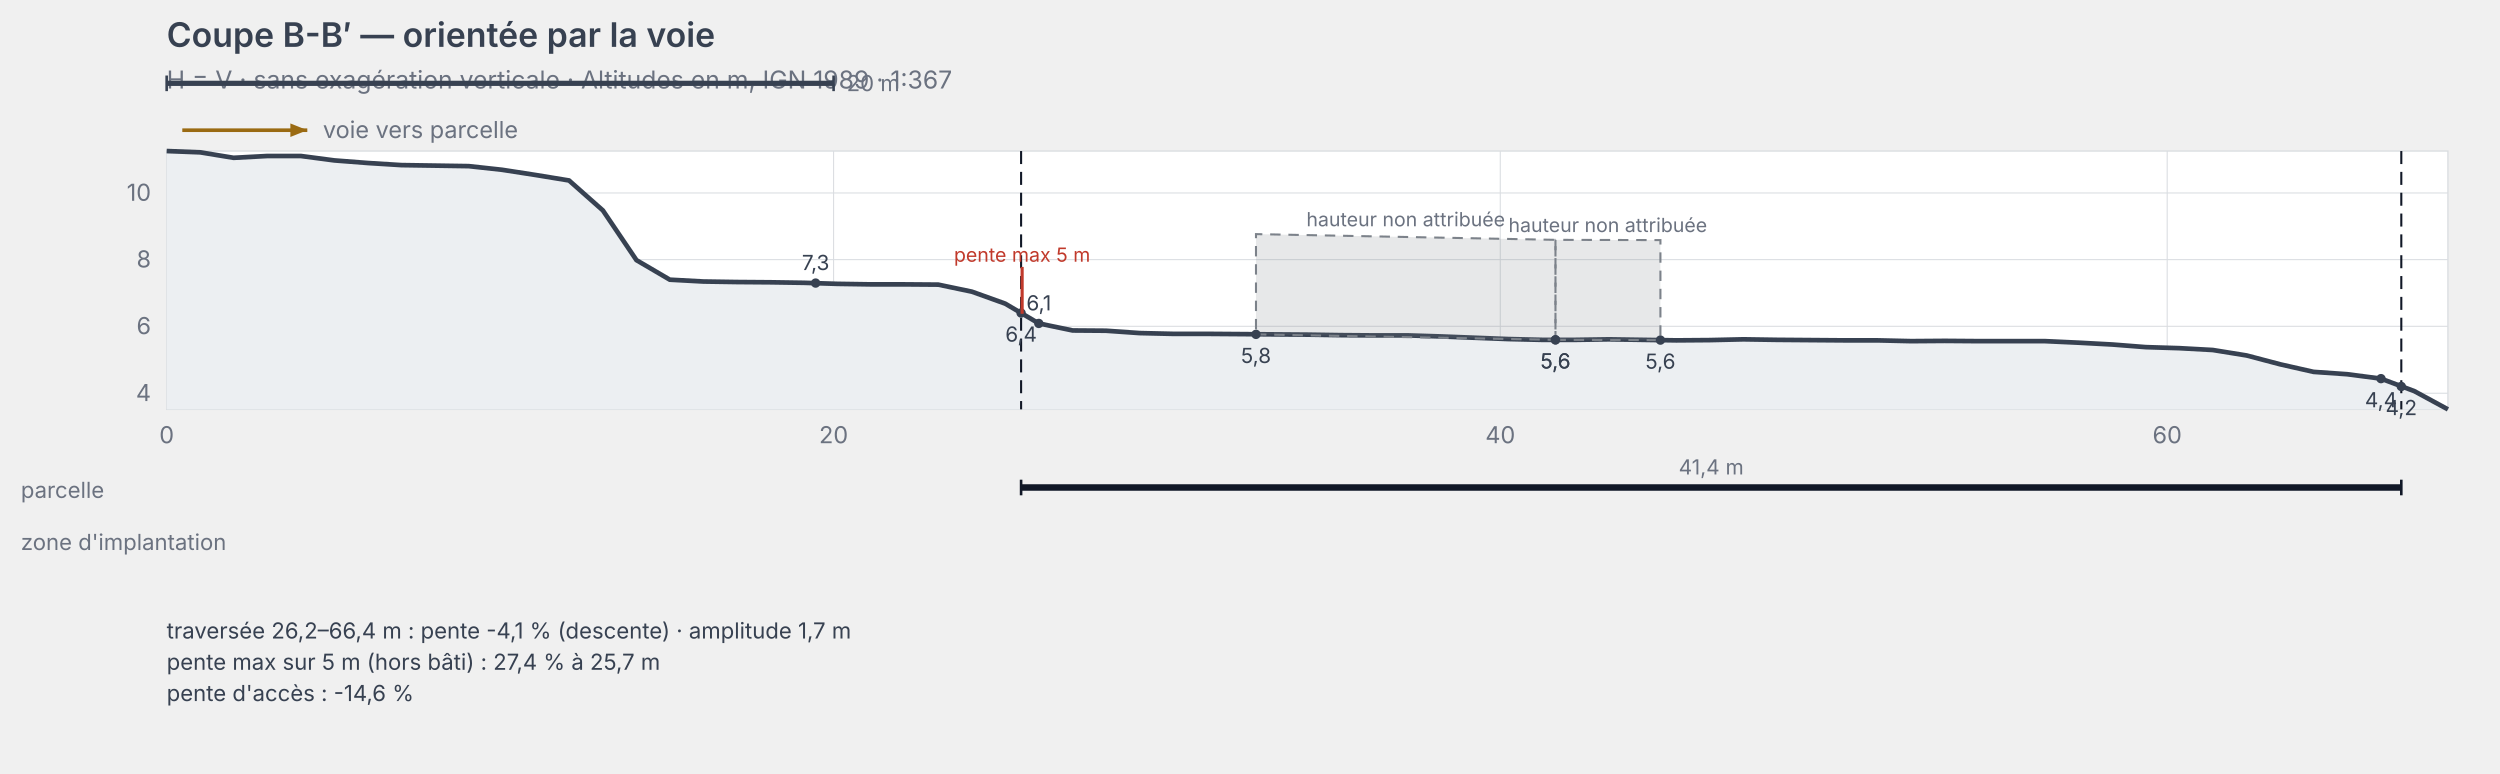
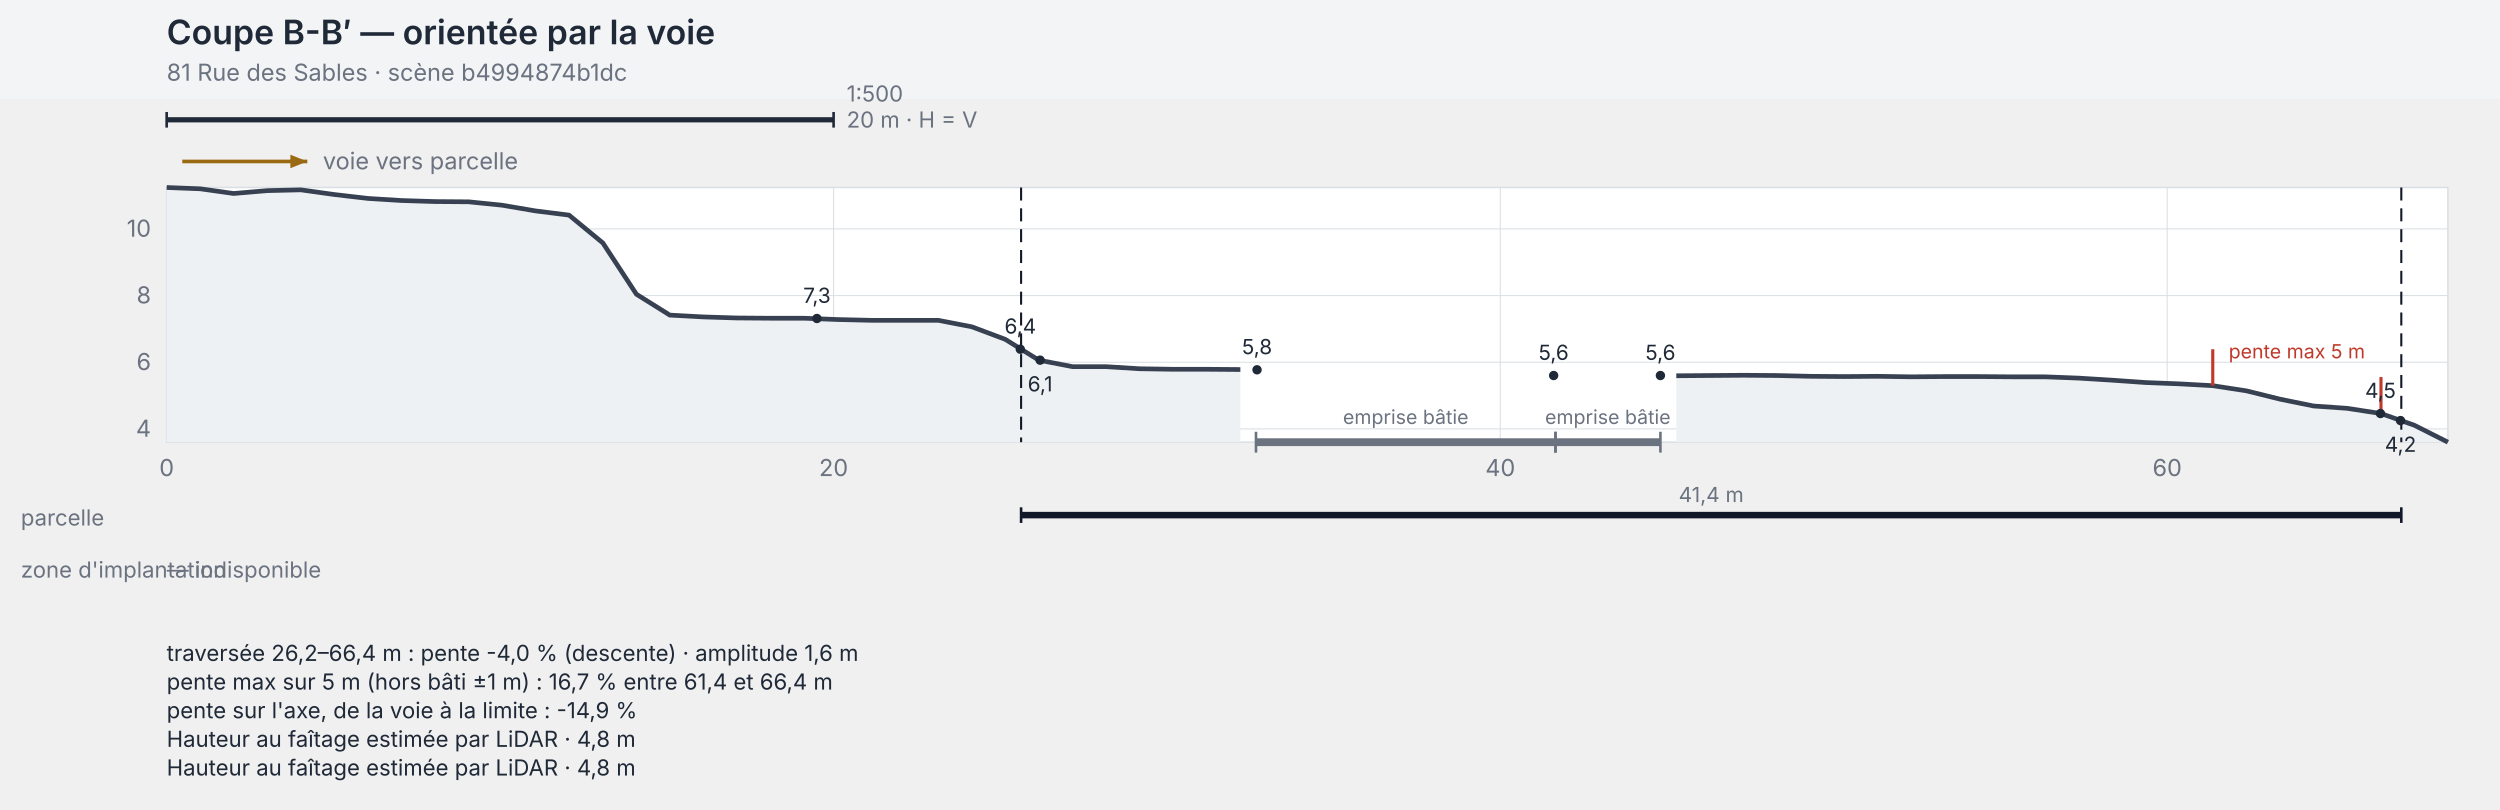
- <svg xmlns="http://www.w3.org/2000/svg" viewBox="0 0 960 297" width="960" height="297" role="img" aria-label="Coupe B-B′ — orientée par la voie" font-family="Inter, sans-serif" style="background:#fafbfc">
-   <rect x="64.0" y="58" width="876.0" height="99.2" fill="#ffffff" stroke="#d9dce0" stroke-width="0.5" />
-   <line x1="64.0" y1="58" x2="64.0" y2="157.2" stroke="#d9dce0" stroke-width="0.4" />
-   <text x="64.0" y="170.2" text-anchor="middle" font-size="9" fill="#6b7280">0</text>
-   <line x1="320.1" y1="58" x2="320.1" y2="157.2" stroke="#d9dce0" stroke-width="0.4" />
-   <text x="320.1" y="170.2" text-anchor="middle" font-size="9" fill="#6b7280">20</text>
-   <line x1="576.1" y1="58" x2="576.1" y2="157.2" stroke="#d9dce0" stroke-width="0.4" />
-   <text x="576.1" y="170.2" text-anchor="middle" font-size="9" fill="#6b7280">40</text>
-   <line x1="832.2" y1="58" x2="832.2" y2="157.2" stroke="#d9dce0" stroke-width="0.4" />
-   <text x="832.2" y="170.2" text-anchor="middle" font-size="9" fill="#6b7280">60</text>
-   <line x1="64.0" y1="151.0" x2="940.0" y2="151.0" stroke="#d9dce0" stroke-width="0.4" />
-   <text x="58.0" y="154.0" text-anchor="end" font-size="9" fill="#6b7280">4</text>
-   <line x1="64.0" y1="125.3" x2="940.0" y2="125.3" stroke="#d9dce0" stroke-width="0.4" />
-   <text x="58.0" y="128.3" text-anchor="end" font-size="9" fill="#6b7280">6</text>
-   <line x1="64.0" y1="99.7" x2="940.0" y2="99.7" stroke="#d9dce0" stroke-width="0.4" />
-   <text x="58.0" y="102.7" text-anchor="end" font-size="9" fill="#6b7280">8</text>
-   <line x1="64.0" y1="74.1" x2="940.0" y2="74.1" stroke="#d9dce0" stroke-width="0.4" />
-   <text x="58.0" y="77.1" text-anchor="end" font-size="9" fill="#6b7280">10</text>
-   <polygon points="64.0,58.0 76.9,58.5 89.7,60.6 102.7,59.9 115.5,59.9 128.4,61.6 141.3,62.6 154.1,63.4 167.1,63.6 180.0,63.8 192.8,65.2 205.7,67.2 218.5,69.3 231.5,80.8 244.4,99.9 257.2,107.4 270.1,108.1 282.9,108.3 295.9,108.4 308.8,108.6 321.6,109.0 334.5,109.2 347.5,109.2 360.3,109.3 373.2,112.0 386.0,116.6 398.9,124.2 411.9,126.9 424.7,127.0 437.6,127.9 450.4,128.2 463.3,128.2 476.3,128.3 489.1,128.4 502.0,128.5 514.8,128.7 527.7,128.8 540.7,128.8 553.5,129.2 566.4,129.7 579.3,130.2 592.1,130.5 605.1,130.5 617.9,130.3 630.8,130.5 643.7,130.7 656.5,130.6 669.5,130.3 682.3,130.5 695.2,130.6 708.1,130.7 720.9,130.7 733.9,131.0 746.8,130.9 759.6,131.0 772.5,131.0 785.3,131.0 798.3,131.6 811.2,132.3 824.0,133.3 836.9,133.7 849.7,134.4 862.7,136.5 875.6,139.9 888.4,142.8 901.3,143.7 914.3,145.4 927.1,150.2 940.0,157.2 940.0,157.2 64.0,157.2" fill="#eceff2" stroke="none" />
-   <polyline points="64.0,58.0 76.9,58.5 89.7,60.6 102.7,59.9 115.5,59.9 128.4,61.6 141.3,62.6 154.1,63.4 167.1,63.6 180.0,63.8 192.8,65.2 205.7,67.2 218.5,69.3 231.5,80.8 244.4,99.9 257.2,107.4 270.1,108.1 282.9,108.3 295.9,108.4 308.8,108.6 321.6,109.0 334.5,109.2 347.5,109.2 360.3,109.3 373.2,112.0 386.0,116.6 398.9,124.2 411.9,126.9 424.7,127.0 437.6,127.9 450.4,128.2 463.3,128.2 476.3,128.3 489.1,128.4 502.0,128.5 514.8,128.7 527.7,128.8 540.7,128.8 553.5,129.2 566.4,129.7 579.3,130.2 592.1,130.5 605.1,130.5 617.9,130.3 630.8,130.5 643.7,130.7 656.5,130.6 669.5,130.3 682.3,130.5 695.2,130.6 708.1,130.7 720.9,130.7 733.9,131.0 746.8,130.9 759.6,131.0 772.5,131.0 785.3,131.0 798.3,131.6 811.2,132.3 824.0,133.3 836.9,133.7 849.7,134.4 862.7,136.5 875.6,139.9 888.4,142.8 901.3,143.7 914.3,145.4 927.1,150.2 940.0,157.2" fill="none" stroke="#374151" stroke-width="1.8" />
-   <polygon points="482.3,128.4 597.3,130.5 597.3,92.1 482.3,89.9" fill="#7c828a" fill-opacity="0.18" stroke="#7c828a" stroke-width="0.8" stroke-dasharray="4 3" />
-   <text x="539.8" y="86.9" text-anchor="middle" font-size="7.5" fill="#6b7280">hauteur non attribuée</text>
-   <polygon points="597.3,130.5 637.6,130.6 637.6,92.2 597.3,92.1" fill="#7c828a" fill-opacity="0.18" stroke="#7c828a" stroke-width="0.8" stroke-dasharray="4 3" />
-   <text x="617.4" y="89.1" text-anchor="middle" font-size="7.5" fill="#6b7280">hauteur non attribuée</text>
-   <line x1="392.1" y1="58" x2="392.1" y2="157.2" stroke="#111827" stroke-width="0.8" stroke-dasharray="5 3" />
-   <line x1="922.1" y1="58" x2="922.1" y2="157.2" stroke="#111827" stroke-width="0.8" stroke-dasharray="5 3" />
-   <circle cx="313.2" cy="108.7" r="1.8" fill="#374151" />
-   <text x="313.2" y="103.7" text-anchor="middle" font-size="8" fill="#374151">7,3</text>
-   <circle cx="392.1" cy="120.2" r="1.8" fill="#374151" />
-   <text x="392.1" y="131.2" text-anchor="middle" font-size="8" fill="#374151">6,4</text>
-   <circle cx="922.1" cy="148.4" r="1.8" fill="#374151" />
-   <text x="922.1" y="159.4" text-anchor="middle" font-size="8" fill="#374151">4,2</text>
-   <circle cx="398.9" cy="124.2" r="1.8" fill="#374151" />
-   <text x="398.9" y="119.2" text-anchor="middle" font-size="8" fill="#374151">6,1</text>
-   <circle cx="914.3" cy="145.4" r="1.8" fill="#374151" />
-   <text x="914.3" y="156.4" text-anchor="middle" font-size="8" fill="#374151">4,4</text>
-   <circle cx="482.3" cy="128.4" r="1.8" fill="#374151" />
-   <text x="482.3" y="139.4" text-anchor="middle" font-size="8" fill="#374151">5,8</text>
-   <circle cx="597.3" cy="130.5" r="1.8" fill="#374151" />
-   <text x="597.3" y="141.5" text-anchor="middle" font-size="8" fill="#374151">5,6</text>
-   <circle cx="597.3" cy="130.5" r="1.8" fill="#374151" />
-   <text x="597.3" y="141.5" text-anchor="middle" font-size="8" fill="#374151">5,6</text>
-   <circle cx="637.6" cy="130.6" r="1.8" fill="#374151" />
-   <text x="637.6" y="141.6" text-anchor="middle" font-size="8" fill="#374151">5,6</text>
-   <line x1="70.0" y1="50.0" x2="118.0" y2="50.0" stroke="#9a6a12" stroke-width="1.4" />
-   <polygon points="118.0,50.0 111.5,52.6 111.5,47.4" fill="#9a6a12" />
-   <text x="124.0" y="53.0" font-size="9" fill="#6b7280">voie vers parcelle</text>
-   <text x="64" y="18" font-size="13" font-weight="600" fill="#374151">Coupe B-B′ — orientée par la voie</text>
-   <text x="64" y="34" font-size="9.5" fill="#6b7280">H = V · sans exagération verticale · Altitudes en m, IGN 1989 · 1:367</text>
-   <line x1="64.0" y1="32.0" x2="320.1" y2="32.0" stroke="#374151" stroke-width="2" />
-   <line x1="64.0" y1="29.0" x2="64.0" y2="35.0" stroke="#374151" stroke-width="1" />
-   <line x1="320.1" y1="29.0" x2="320.1" y2="35.0" stroke="#374151" stroke-width="1" />
-   <text x="325.1" y="35.0" font-size="8.5" fill="#6b7280">20 m</text>
-   <text x="8" y="191.2" font-size="8.5" fill="#6b7280">parcelle</text>
-   <line x1="392.1" y1="187.2" x2="922.1" y2="187.2" stroke="#111827" stroke-width="2.5" />
-   <line x1="392.1" y1="184.2" x2="392.1" y2="190.2" stroke="#111827" stroke-width="1" />
-   <line x1="922.1" y1="184.2" x2="922.1" y2="190.2" stroke="#111827" stroke-width="1" />
-   <text x="657.1" y="182.2" text-anchor="middle" font-size="8" fill="#6b7280">41,4 m</text>
-   <text x="8" y="211.2" font-size="8.5" fill="#6b7280">zone d'implantation</text>
-   <line x1="392.5" y1="120.5" x2="392.5" y2="102.5" stroke="#c0392b" stroke-width="1.2" />
-   <text x="392.5" y="100.5" text-anchor="middle" font-size="7.5" fill="#c0392b">pente max 5 m</text>
-   <text x="64" y="245.2" font-size="8.5" fill="#374151">traversée 26,2–66,4 m : pente -4,1 % (descente) · amplitude 1,7 m</text>
-   <text x="64" y="257.2" font-size="8.5" fill="#374151">pente max sur 5 m (hors bâti) : 27,4 % à 25,7 m</text>
-   <text x="64" y="269.2" font-size="8.5" fill="#374151">pente d'accès : -14,6 %</text>
+ <svg xmlns="http://www.w3.org/2000/svg" viewBox="0 0 960 311" width="960" height="311" role="img" aria-label="Coupe B-B′ — orientée par la voie" font-family="Inter, Helvetica, Arial, sans-serif" style="background:#ffffff">
+   <rect x="0" y="0" width="960" height="38" fill="#f3f4f6" />
+   <text x="64" y="17" font-size="13" font-weight="600" fill="#1f2937">Coupe B-B′ — orientée par la voie</text>
+   <text x="64" y="31" font-size="9" fill="#6b7280">81 Rue des Sables · scène b4994874b1dc</text>
+   <rect x="64.0" y="72" width="876.0" height="97.8" fill="#ffffff" stroke="#dadfe4" stroke-width="0.6" />
+   <line x1="64.0" y1="72" x2="64.0" y2="169.8" stroke="#dadfe4" stroke-width="0.4" />
+   <text x="64.0" y="182.8" text-anchor="middle" font-size="9" fill="#6b7280">0</text>
+   <line x1="320.1" y1="72" x2="320.1" y2="169.8" stroke="#dadfe4" stroke-width="0.4" />
+   <text x="320.1" y="182.8" text-anchor="middle" font-size="9" fill="#6b7280">20</text>
+   <line x1="576.1" y1="72" x2="576.1" y2="169.8" stroke="#dadfe4" stroke-width="0.4" />
+   <text x="576.1" y="182.8" text-anchor="middle" font-size="9" fill="#6b7280">40</text>
+   <line x1="832.2" y1="72" x2="832.2" y2="169.8" stroke="#dadfe4" stroke-width="0.4" />
+   <text x="832.2" y="182.8" text-anchor="middle" font-size="9" fill="#6b7280">60</text>
+   <line x1="64.0" y1="164.7" x2="940.0" y2="164.7" stroke="#dadfe4" stroke-width="0.4" />
+   <text x="58.0" y="167.7" text-anchor="end" font-size="9" fill="#6b7280">4</text>
+   <line x1="64.0" y1="139.1" x2="940.0" y2="139.1" stroke="#dadfe4" stroke-width="0.4" />
+   <text x="58.0" y="142.1" text-anchor="end" font-size="9" fill="#6b7280">6</text>
+   <line x1="64.0" y1="113.5" x2="940.0" y2="113.5" stroke="#dadfe4" stroke-width="0.4" />
+   <text x="58.0" y="116.5" text-anchor="end" font-size="9" fill="#6b7280">8</text>
+   <line x1="64.0" y1="87.9" x2="940.0" y2="87.9" stroke="#dadfe4" stroke-width="0.4" />
+   <text x="58.0" y="90.9" text-anchor="end" font-size="9" fill="#6b7280">10</text>
+   <polygon points="64.0,72.0 76.9,72.5 89.7,74.3 102.7,73.2 115.5,72.9 128.4,74.7 141.3,76.2 154.1,77.0 167.1,77.4 180.0,77.5 192.8,78.8 205.7,81.0 218.5,82.6 231.5,93.3 244.4,113.0 257.2,121.0 270.1,121.7 282.9,122.1 295.9,122.2 308.8,122.2 321.6,122.7 334.5,123.0 347.5,123.0 360.3,123.0 373.2,125.5 386.0,130.3 398.9,138.3 411.9,140.8 424.7,140.8 437.6,141.6 450.4,141.8 463.3,141.8 476.3,141.9 476.3,169.8 64.0,169.8" fill="#eef1f4" stroke="none" />
+   <polyline points="64.0,72.0 76.9,72.5 89.7,74.3 102.7,73.2 115.5,72.9 128.4,74.7 141.3,76.2 154.1,77.0 167.1,77.4 180.0,77.5 192.8,78.8 205.7,81.0 218.5,82.6 231.5,93.3 244.4,113.0 257.2,121.0 270.1,121.7 282.9,122.1 295.9,122.2 308.8,122.2 321.6,122.7 334.5,123.0 347.5,123.0 360.3,123.0 373.2,125.5 386.0,130.3 398.9,138.3 411.9,140.8 424.7,140.8 437.6,141.6 450.4,141.8 463.3,141.8 476.3,141.9" fill="none" stroke="#374151" stroke-width="1.8" />
+   <polygon points="643.7,144.3 656.5,144.2 669.5,144.1 682.3,144.2 695.2,144.5 708.1,144.6 720.9,144.5 733.9,144.7 746.8,144.6 759.6,144.6 772.5,144.7 785.3,144.7 798.3,145.2 811.2,146.0 824.0,146.9 836.9,147.4 849.7,148.1 862.7,150.1 875.6,153.3 888.4,155.9 901.3,156.8 914.3,158.8 927.1,163.3 940.0,169.8 940.0,169.8 643.7,169.8" fill="#eef1f4" stroke="none" />
+   <polyline points="643.7,144.3 656.5,144.2 669.5,144.1 682.3,144.2 695.2,144.5 708.1,144.6 720.9,144.5 733.9,144.7 746.8,144.6 759.6,144.6 772.5,144.7 785.3,144.7 798.3,145.2 811.2,146.0 824.0,146.9 836.9,147.4 849.7,148.1 862.7,150.1 875.6,153.3 888.4,155.9 901.3,156.8 914.3,158.8 927.1,163.3 940.0,169.8" fill="none" stroke="#374151" stroke-width="1.8" />
+   <line x1="482.3" y1="169.8" x2="597.3" y2="169.8" stroke="#6b7280" stroke-width="3" />
+   <line x1="482.3" y1="165.8" x2="482.3" y2="173.8" stroke="#6b7280" stroke-width="1" />
+   <line x1="597.3" y1="165.8" x2="597.3" y2="173.8" stroke="#6b7280" stroke-width="1" />
+   <text x="539.8" y="162.8" text-anchor="middle" font-size="7.5" fill="#6b7280">emprise bâtie</text>
+   <line x1="597.3" y1="169.8" x2="637.6" y2="169.8" stroke="#6b7280" stroke-width="3" />
+   <line x1="597.3" y1="165.8" x2="597.3" y2="173.8" stroke="#6b7280" stroke-width="1" />
+   <line x1="637.6" y1="165.8" x2="637.6" y2="173.8" stroke="#6b7280" stroke-width="1" />
+   <text x="617.4" y="162.8" text-anchor="middle" font-size="7.5" fill="#6b7280">emprise bâtie</text>
+   <line x1="392.1" y1="72" x2="392.1" y2="169.8" stroke="#111827" stroke-width="0.8" stroke-dasharray="5 3" />
+   <line x1="922.1" y1="72" x2="922.1" y2="169.8" stroke="#111827" stroke-width="0.8" stroke-dasharray="5 3" />
+   <line x1="849.7" y1="148.1" x2="849.7" y2="134.1" stroke="#c0392b" stroke-width="1.2" />
+   <line x1="914.3" y1="158.8" x2="914.3" y2="144.8" stroke="#c0392b" stroke-width="1.2" />
+   <text x="882.0" y="137.6" text-anchor="middle" font-size="7.5" fill="#c0392b">pente max 5 m</text>
+   <circle cx="313.7" cy="122.3" r="1.8" fill="#1f2937" />
+   <text x="313.7" y="116.3" text-anchor="middle" font-size="8" fill="#1f2937">7,3</text>
+   <circle cx="391.8" cy="134.1" r="1.8" fill="#1f2937" />
+   <text x="391.8" y="128.1" text-anchor="middle" font-size="8" fill="#1f2937">6,4</text>
+   <circle cx="399.4" cy="138.3" r="1.8" fill="#1f2937" />
+   <text x="399.4" y="150.3" text-anchor="middle" font-size="8" fill="#1f2937">6,1</text>
+   <circle cx="482.7" cy="142.0" r="1.8" fill="#1f2937" />
+   <text x="482.7" y="136.0" text-anchor="middle" font-size="8" fill="#1f2937">5,8</text>
+   <circle cx="596.6" cy="144.2" r="1.8" fill="#1f2937" />
+   <text x="596.6" y="138.2" text-anchor="middle" font-size="8" fill="#1f2937">5,6</text>
+   <circle cx="637.6" cy="144.2" r="1.8" fill="#1f2937" />
+   <text x="637.6" y="138.2" text-anchor="middle" font-size="8" fill="#1f2937">5,6</text>
+   <circle cx="914.1" cy="158.8" r="1.8" fill="#1f2937" />
+   <text x="914.1" y="152.8" text-anchor="middle" font-size="8" fill="#1f2937">4,5</text>
+   <circle cx="921.8" cy="161.5" r="1.8" fill="#1f2937" />
+   <text x="921.8" y="173.5" text-anchor="middle" font-size="8" fill="#1f2937">4,2</text>
+   <line x1="70.0" y1="62.0" x2="118.0" y2="62.0" stroke="#9a6a12" stroke-width="1.4" />
+   <polygon points="118.0,62.0 111.5,64.6 111.5,59.4" fill="#9a6a12" />
+   <text x="124.0" y="65.0" font-size="9" fill="#6b7280">voie vers parcelle</text>
+   <line x1="64.0" y1="46.0" x2="320.1" y2="46.0" stroke="#1f2937" stroke-width="2" />
+   <line x1="64.0" y1="43.0" x2="64.0" y2="49.0" stroke="#1f2937" stroke-width="1" />
+   <line x1="320.1" y1="43.0" x2="320.1" y2="49.0" stroke="#1f2937" stroke-width="1" />
+   <text x="325.1" y="49.0" font-size="8.5" fill="#6b7280">20 m · H = V</text>
+   <text x="325.1" y="39.0" font-size="8.5" fill="#6b7280">1:500</text>
+   <text x="8" y="201.8" font-size="8.5" fill="#6b7280">parcelle</text>
+   <line x1="392.1" y1="197.8" x2="922.1" y2="197.8" stroke="#111827" stroke-width="2.5" />
+   <line x1="392.1" y1="194.8" x2="392.1" y2="200.8" stroke="#111827" stroke-width="1" />
+   <line x1="922.1" y1="194.8" x2="922.1" y2="200.8" stroke="#111827" stroke-width="1" />
+   <text x="657.1" y="192.8" text-anchor="middle" font-size="8" fill="#6b7280">41,4 m</text>
+   <text x="8" y="221.8" font-size="8.5" fill="#6b7280">zone d'implantation</text>
+   <text x="64.0" y="221.8" font-size="8.5" fill="#6b7280">— indisponible</text>
+   <text x="64" y="253.8" font-size="8.5" fill="#1f2937">traversée 26,2–66,4 m : pente -4,0 % (descente) · amplitude 1,6 m</text>
+   <text x="64" y="264.8" font-size="8.5" fill="#1f2937">pente max sur 5 m (hors bâti ±1 m) : 16,7 % entre 61,4 et 66,4 m</text>
+   <text x="64" y="275.8" font-size="8.5" fill="#1f2937">pente sur l'axe, de la voie à la limite : -14,9 %</text>
+   <text x="64" y="286.8" font-size="8.5" fill="#1f2937">Hauteur au faîtage estimée par LiDAR · 4,8 m</text>
+   <text x="64" y="297.8" font-size="8.5" fill="#1f2937">Hauteur au faîtage estimée par LiDAR · 4,8 m</text>
</svg>
